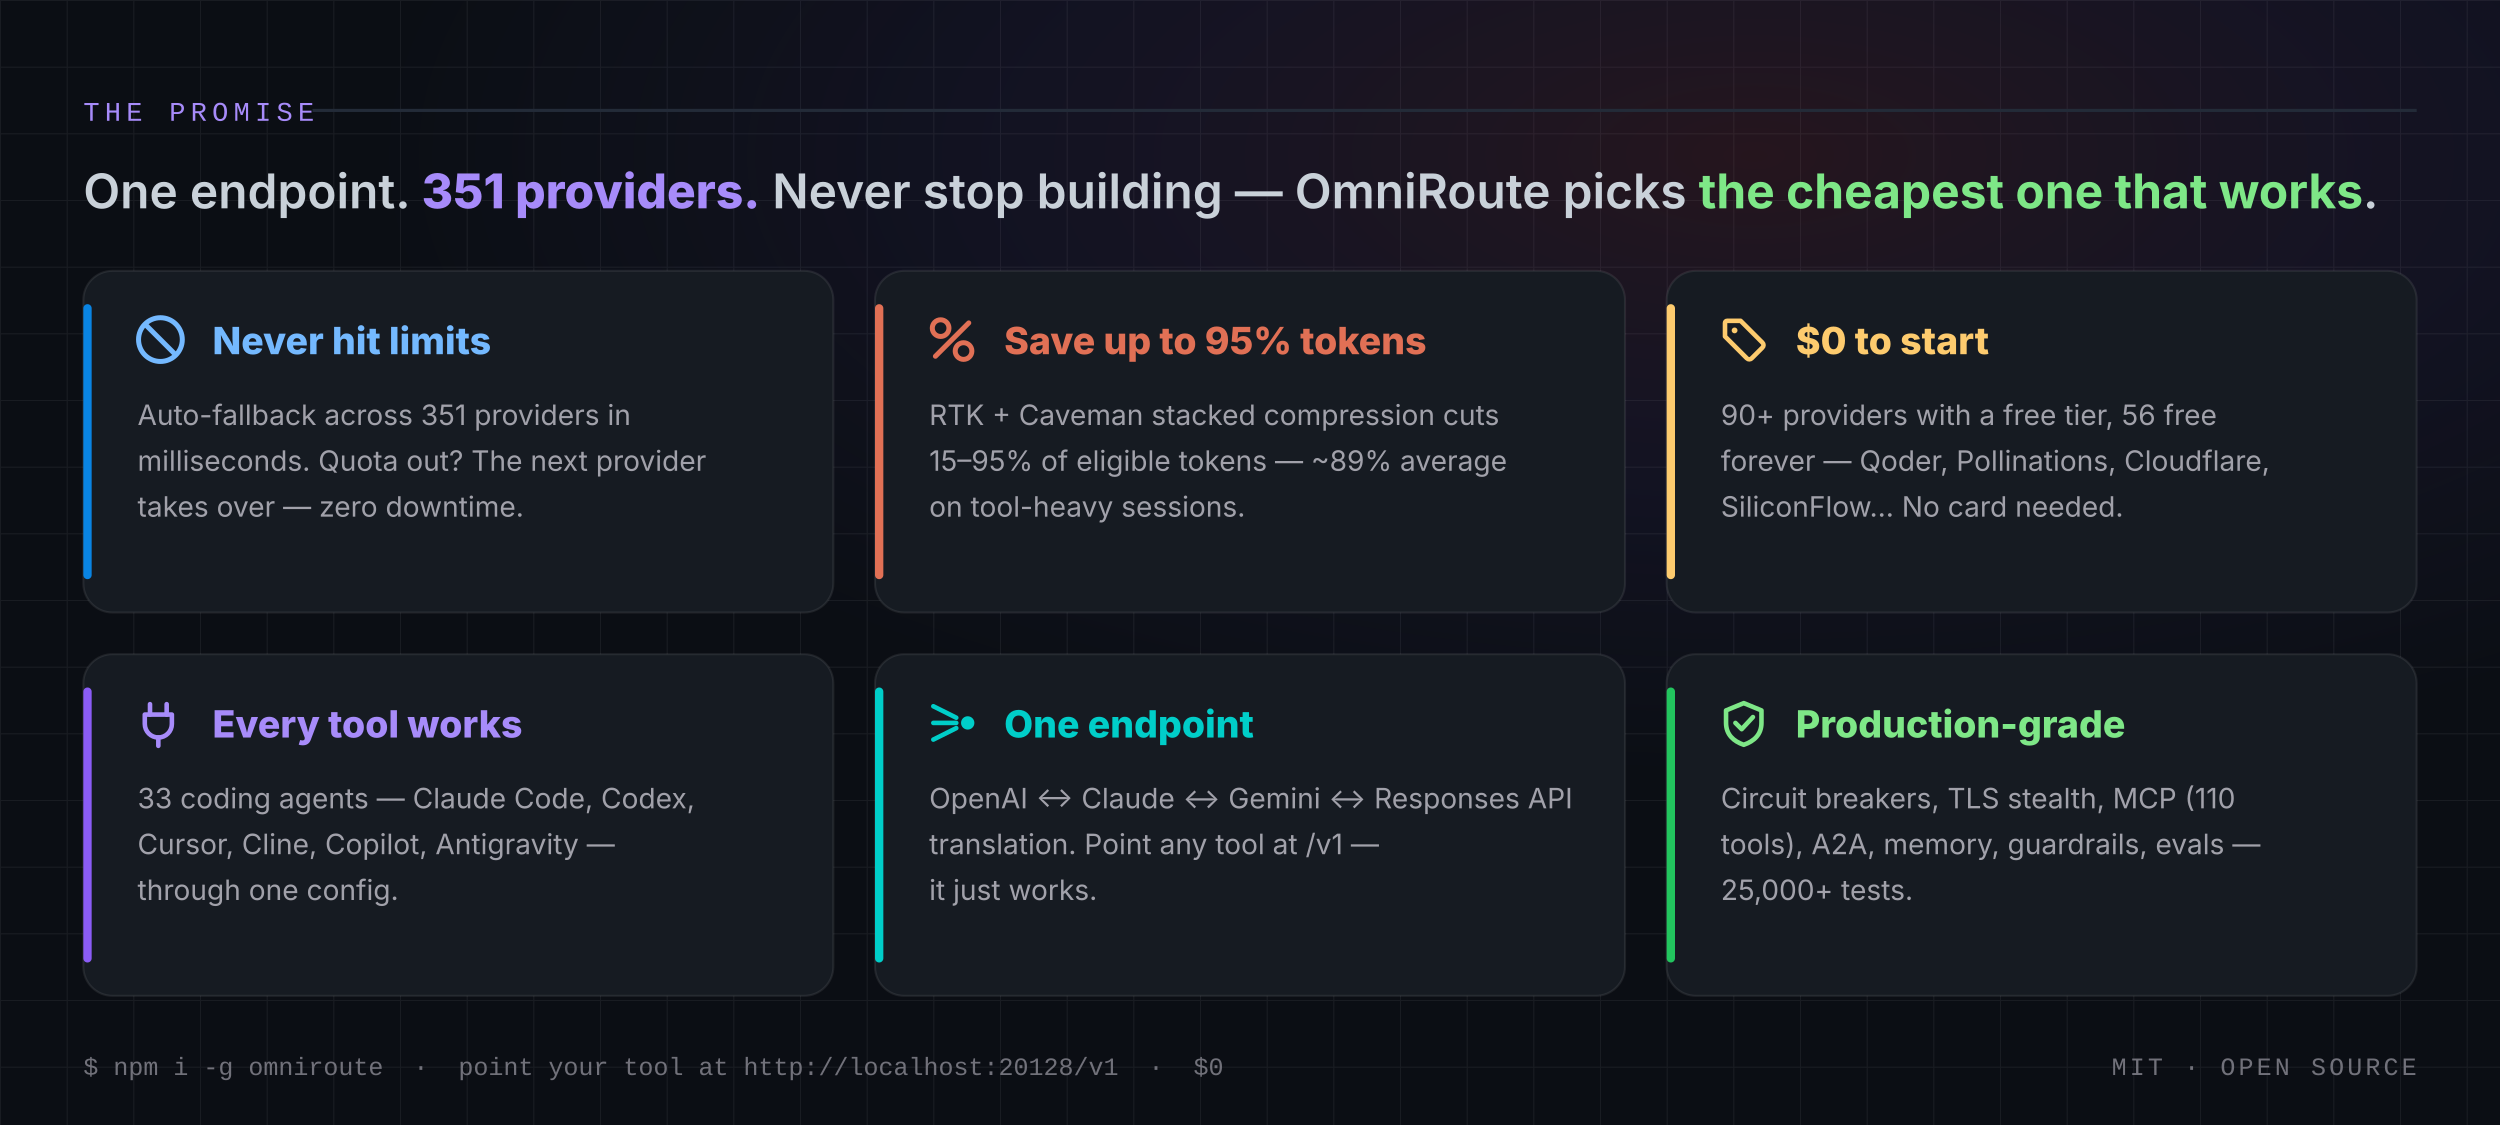
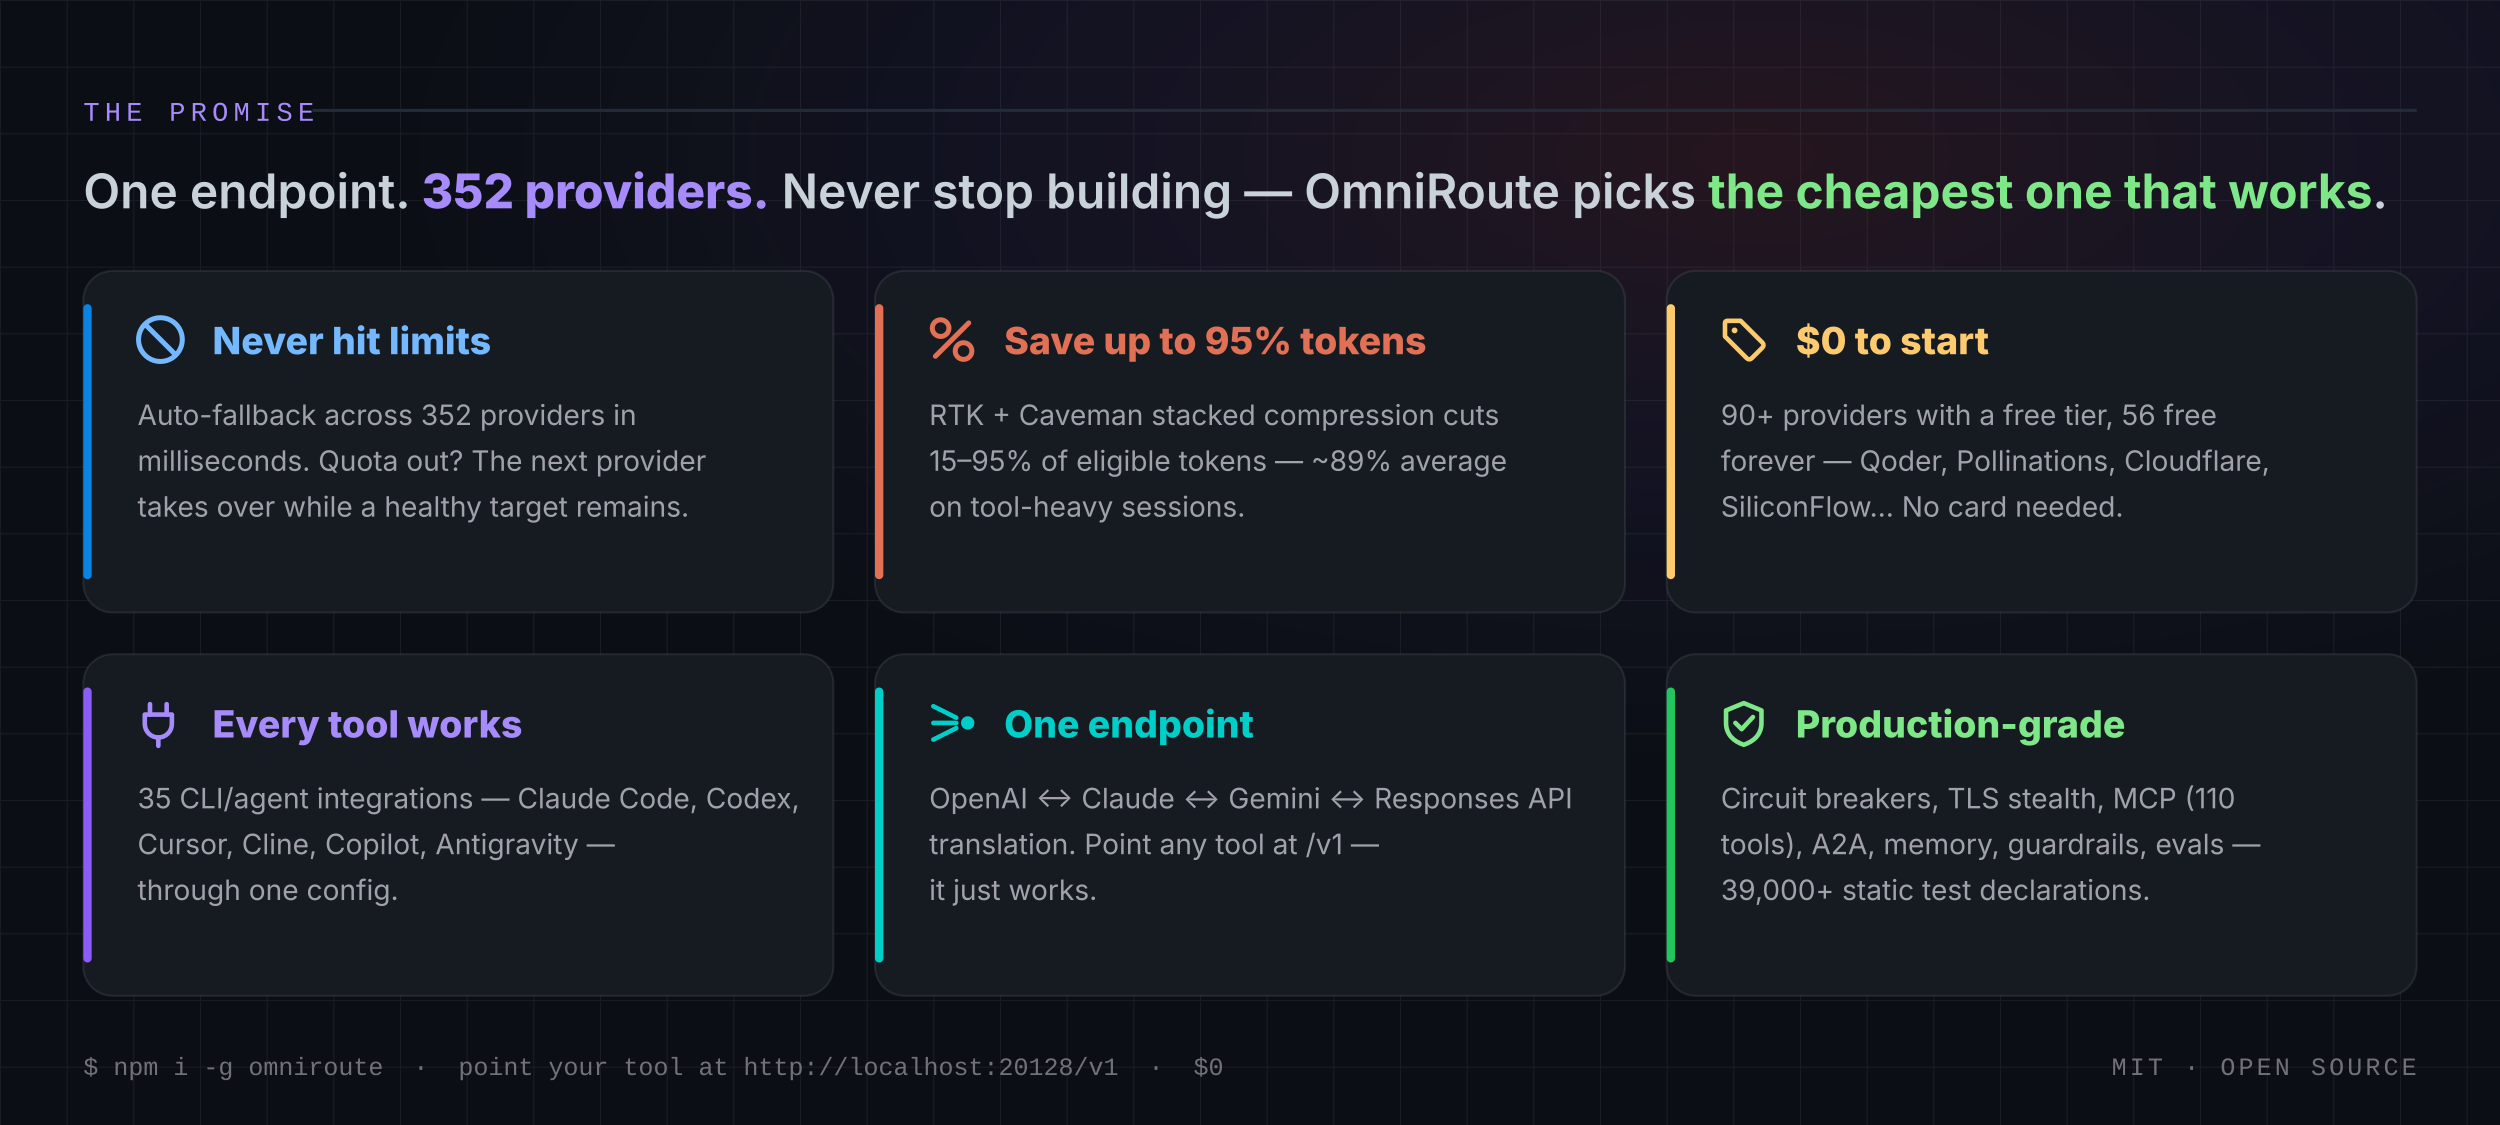
- <svg xmlns="http://www.w3.org/2000/svg" viewBox="0 0 1200 540" role="img" aria-label="The OmniRoute promise: one endpoint, 351 providers — never stop building, OmniRoute picks the cheapest one that works. Six pillars. Never hit limits: auto-fallback across 351 providers in milliseconds, quota out means the next provider takes over with zero downtime. Save up to 95 percent of tokens: RTK plus Caveman stacked compression cuts 15 to 95 percent of eligible tokens, about 89 percent average on tool-heavy sessions. Zero dollars to start: 90+ providers with a free tier, 56 free forever — Qoder, Pollinations, Cloudflare, SiliconFlow — no card needed. Every tool works: 33 coding agents including Claude Code, Codex, Cursor, Cline, Copilot and Antigravity through one config. One endpoint: OpenAI, Claude, Gemini and Responses API translation — point any tool at /v1 and it just works. Production-grade: circuit breakers, TLS stealth, MCP with 110 tools, A2A, memory, guardrails, evals — 25,000+ tests.">
+ <svg xmlns="http://www.w3.org/2000/svg" viewBox="0 0 1200 540" role="img" aria-label="The OmniRoute promise: one endpoint and 352 providers. Six pillars. Resilient fallback: automatic routing continues while another healthy target is available. Save up to 95 percent of eligible tokens: RTK plus Caveman stacked compression averages about 89 percent on tool-heavy sessions. Zero dollars to start: 90+ providers with a free tier and 56 recurring or keyless free-forever providers. Every tool works: 35 CLI and agent integration records, including Claude Code, Codex, Cursor, Cline, Copilot and Antigravity, through one config. One endpoint: OpenAI, Claude, Gemini and Responses API translation at /v1. Production controls: circuit breakers, TLS stealth, MCP with 110 tools, A2A, memory, guardrails, evals, and 39,000+ static test declarations across 5,100+ tracked test files.">
  <defs>
    <pattern id="gridPaperP" width="32" height="32" patternUnits="userSpaceOnUse">
      <path d="M 32 0 L 0 0 0 32" fill="none" stroke="#ffffff" stroke-opacity="0.06" stroke-width="1" />
    </pattern>
    <radialGradient id="bgGlowP" cx="70%" cy="14%" r="55%">
      <stop offset="0%" stop-color="#e54d5e" stop-opacity="0.12" />
      <stop offset="55%" stop-color="#8b5cf6" stop-opacity="0.06" />
      <stop offset="100%" stop-color="#6366f1" stop-opacity="0" />
    </radialGradient>
  </defs>
  <rect width="1200" height="540" fill="#0b0e14" />
  <rect width="1200" height="540" fill="url(#gridPaperP)" />
  <rect width="1200" height="540" fill="url(#bgGlowP)" />
  <g>
    <text x="40" y="58" font-family="Consolas, 'Courier New', monospace" font-size="13" letter-spacing="2.5" fill="#a78bfa">THE PROMISE</text>
    <line x1="150" y1="53" x2="1160" y2="53" stroke="#232b38" stroke-width="1.5" />
  </g>
  <g>
-     <text x="40" y="100" font-family="Inter, 'Segoe UI', Arial, Helvetica, system-ui, sans-serif" font-size="23" font-weight="600" fill="#c9d1d9">One endpoint. <tspan fill="#a78bfa" font-weight="800">351 providers.</tspan> Never stop building — OmniRoute picks <tspan fill="#7ee787" font-weight="700">the cheapest one that works</tspan>.</text>
+     <text x="40" y="100" font-family="Inter, 'Segoe UI', Arial, Helvetica, system-ui, sans-serif" font-size="23" font-weight="600" fill="#c9d1d9">One endpoint. <tspan fill="#a78bfa" font-weight="800">352 providers.</tspan> Never stop building — OmniRoute picks <tspan fill="#7ee787" font-weight="700">the cheapest one that works</tspan>.</text>
  </g>
  <g font-family="Inter, 'Segoe UI', Arial, Helvetica, system-ui, sans-serif">
    <g>
      <rect x="40" y="130" width="360" height="164" rx="14" fill="#161b22" stroke="#ffffff" stroke-opacity="0.08" stroke-width="1" />
      <rect x="40" y="130" width="360" height="164" rx="14" fill="none" stroke="#74b9ff" stroke-width="1.5" opacity="0">
        <animate attributeName="opacity" values="0;0.9;0;0" keyTimes="0;0.055;0.12;1" dur="12s" begin="3s" repeatCount="indefinite" />
      </rect>
      <rect x="40" y="146" width="4" height="132" rx="2" fill="#0984e3" />
      <g transform="translate(66,152)" stroke="#74b9ff" stroke-width="2.4" fill="none" stroke-linecap="round">
        <circle cx="11" cy="11" r="10.5" />
        <line x1="3.9" y1="3.9" x2="18.1" y2="18.1" />
      </g>
      <text x="102" y="170" font-size="18" font-weight="800" fill="#74b9ff">Never hit limits</text>
-       <text x="66" y="204" font-size="13.5" fill="#a1a1aa">Auto-fallback across 351 providers in</text>
+       <text x="66" y="204" font-size="13.5" fill="#a1a1aa">Auto-fallback across 352 providers in</text>
      <text x="66" y="226" font-size="13.5" fill="#a1a1aa">milliseconds. Quota out? The next provider</text>
-       <text x="66" y="248" font-size="13.5" fill="#a1a1aa">takes over — zero downtime.</text>
+       <text x="66" y="248" font-size="13.5" fill="#a1a1aa">takes over while a healthy target remains.</text>
    </g>
    <g>
      <rect x="420" y="130" width="360" height="164" rx="14" fill="#161b22" stroke="#ffffff" stroke-opacity="0.08" stroke-width="1" />
      <rect x="420" y="130" width="360" height="164" rx="14" fill="none" stroke="#e17055" stroke-width="1.5" opacity="0">
        <animate attributeName="opacity" values="0;0;0.9;0;0" keyTimes="0;0.167;0.222;0.287;1" dur="12s" begin="3s" repeatCount="indefinite" />
      </rect>
      <rect x="420" y="146" width="4" height="132" rx="2" fill="#e17055" />
      <g transform="translate(446,152)" stroke="#e17055" stroke-width="2.4" fill="none" stroke-linecap="round">
        <circle cx="5.5" cy="5.5" r="4" />
        <circle cx="16.5" cy="16.5" r="4" />
        <line x1="19" y1="3" x2="3" y2="19" />
      </g>
      <text x="482" y="170" font-size="18" font-weight="800" fill="#e17055">Save up to 95% tokens</text>
      <text x="446" y="204" font-size="13.5" fill="#a1a1aa">RTK + Caveman stacked compression cuts</text>
      <text x="446" y="226" font-size="13.5" fill="#a1a1aa">15–95% of eligible tokens — ~89% average</text>
      <text x="446" y="248" font-size="13.5" fill="#a1a1aa">on tool-heavy sessions.</text>
    </g>
    <g>
      <rect x="800" y="130" width="360" height="164" rx="14" fill="#161b22" stroke="#ffffff" stroke-opacity="0.08" stroke-width="1" />
      <rect x="800" y="130" width="360" height="164" rx="14" fill="none" stroke="#fdcb6e" stroke-width="1.5" opacity="0">
        <animate attributeName="opacity" values="0;0;0.9;0;0" keyTimes="0;0.334;0.389;0.454;1" dur="12s" begin="3s" repeatCount="indefinite" />
      </rect>
      <rect x="800" y="146" width="4" height="132" rx="2" fill="#fdcb6e" />
      <g transform="translate(826,152)" stroke="#fdcb6e" stroke-width="2.2" fill="none" stroke-linecap="round" stroke-linejoin="round">
        <path d="M 2,9.5 L 2,3 A 1,1 0 0 1 3,2 L 9.5,2 L 20,12.5 A 1.6,1.6 0 0 1 20,14.8 L 14.8,20 A 1.6,1.6 0 0 1 12.5,20 Z" />
        <circle cx="6.6" cy="6.6" r="1.4" fill="#fdcb6e" stroke="none" />
      </g>
      <text x="862" y="170" font-size="18" font-weight="800" fill="#fdcb6e">$0 to start</text>
      <text x="826" y="204" font-size="13.5" fill="#a1a1aa">90+ providers with a free tier, 56 free</text>
      <text x="826" y="226" font-size="13.5" fill="#a1a1aa">forever — Qoder, Pollinations, Cloudflare,</text>
      <text x="826" y="248" font-size="13.5" fill="#a1a1aa">SiliconFlow… No card needed.</text>
    </g>
    <g>
      <rect x="40" y="314" width="360" height="164" rx="14" fill="#161b22" stroke="#ffffff" stroke-opacity="0.08" stroke-width="1" />
      <rect x="40" y="314" width="360" height="164" rx="14" fill="none" stroke="#a78bfa" stroke-width="1.5" opacity="0">
        <animate attributeName="opacity" values="0;0;0.9;0;0" keyTimes="0;0.5;0.555;0.62;1" dur="12s" begin="3s" repeatCount="indefinite" />
      </rect>
      <rect x="40" y="330" width="4" height="132" rx="2" fill="#8b5cf6" />
      <g transform="translate(66,336)" stroke="#a78bfa" stroke-width="2.2" fill="none" stroke-linecap="round" stroke-linejoin="round">
        <path d="M 6,2 L 6,7 M 14,2 L 14,7" />
        <path d="M 3.5,7 L 16.5,7 L 16.5,11.5 A 6.5,6.5 0 0 1 10,18 A 6.5,6.5 0 0 1 3.5,11.5 Z" />
        <path d="M 10,18 L 10,22" />
      </g>
      <text x="102" y="354" font-size="18" font-weight="800" fill="#a78bfa">Every tool works</text>
-       <text x="66" y="388" font-size="13.5" fill="#a1a1aa">33 coding agents — Claude Code, Codex,</text>
+       <text x="66" y="388" font-size="13.5" fill="#a1a1aa">35 CLI/agent integrations — Claude Code, Codex,</text>
      <text x="66" y="410" font-size="13.5" fill="#a1a1aa">Cursor, Cline, Copilot, Antigravity —</text>
      <text x="66" y="432" font-size="13.5" fill="#a1a1aa">through one config.</text>
    </g>
    <g>
      <rect x="420" y="314" width="360" height="164" rx="14" fill="#161b22" stroke="#ffffff" stroke-opacity="0.08" stroke-width="1" />
      <rect x="420" y="314" width="360" height="164" rx="14" fill="none" stroke="#00cec9" stroke-width="1.5" opacity="0">
        <animate attributeName="opacity" values="0;0;0.9;0;0" keyTimes="0;0.667;0.722;0.787;1" dur="12s" begin="3s" repeatCount="indefinite" />
      </rect>
      <rect x="420" y="330" width="4" height="132" rx="2" fill="#00cec9" />
      <g transform="translate(446,336)" stroke="#00cec9" stroke-width="2.2" fill="none" stroke-linecap="round">
        <path d="M 2,3 L 13,8.5 M 2,11 L 13,11 M 2,19 L 13,13.5" />
        <circle cx="18.5" cy="11" r="3.2" fill="#00cec9" stroke="none" />
      </g>
      <text x="482" y="354" font-size="18" font-weight="800" fill="#00cec9">One endpoint</text>
      <text x="446" y="388" font-size="13.5" fill="#a1a1aa">OpenAI ↔ Claude ↔ Gemini ↔ Responses API</text>
      <text x="446" y="410" font-size="13.5" fill="#a1a1aa">translation. Point any tool at /v1 —</text>
      <text x="446" y="432" font-size="13.5" fill="#a1a1aa">it just works.</text>
    </g>
    <g>
      <rect x="800" y="314" width="360" height="164" rx="14" fill="#161b22" stroke="#ffffff" stroke-opacity="0.08" stroke-width="1" />
      <rect x="800" y="314" width="360" height="164" rx="14" fill="none" stroke="#7ee787" stroke-width="1.5" opacity="0">
        <animate attributeName="opacity" values="0;0;0.9;0;0" keyTimes="0;0.834;0.889;0.954;1" dur="12s" begin="3s" repeatCount="indefinite" />
      </rect>
      <rect x="800" y="330" width="4" height="132" rx="2" fill="#22c55e" />
      <g transform="translate(826,336)" stroke="#7ee787" stroke-width="2.2" fill="none" stroke-linecap="round" stroke-linejoin="round">
        <path d="M 11,1.5 L 19.5,5 L 19.5,11 C 19.5,16.5 16,19.8 11,21.5 C 6,19.8 2.5,16.5 2.5,11 L 2.5,5 Z" />
        <path d="M 7,11 L 10,14 L 15.4,8.2" />
      </g>
      <text x="862" y="354" font-size="18" font-weight="800" fill="#7ee787">Production-grade</text>
      <text x="826" y="388" font-size="13.5" fill="#a1a1aa">Circuit breakers, TLS stealth, MCP (110</text>
      <text x="826" y="410" font-size="13.5" fill="#a1a1aa">tools), A2A, memory, guardrails, evals —</text>
-       <text x="826" y="432" font-size="13.5" fill="#a1a1aa">25,000+ tests.</text>
+       <text x="826" y="432" font-size="13.5" fill="#a1a1aa">39,000+ static test declarations.</text>
    </g>
  </g>
  <g>
    <text x="40" y="516" font-family="Consolas, 'Courier New', monospace" font-size="12" fill="#71717a">$ npm i -g omniroute  ·  point your tool at http://localhost:20128/v1  ·  $0</text>
    <text x="1160" y="516" text-anchor="end" font-family="Consolas, 'Courier New', monospace" font-size="12" letter-spacing="1.5" fill="#71717a">MIT · OPEN SOURCE</text>
  </g>
</svg>
